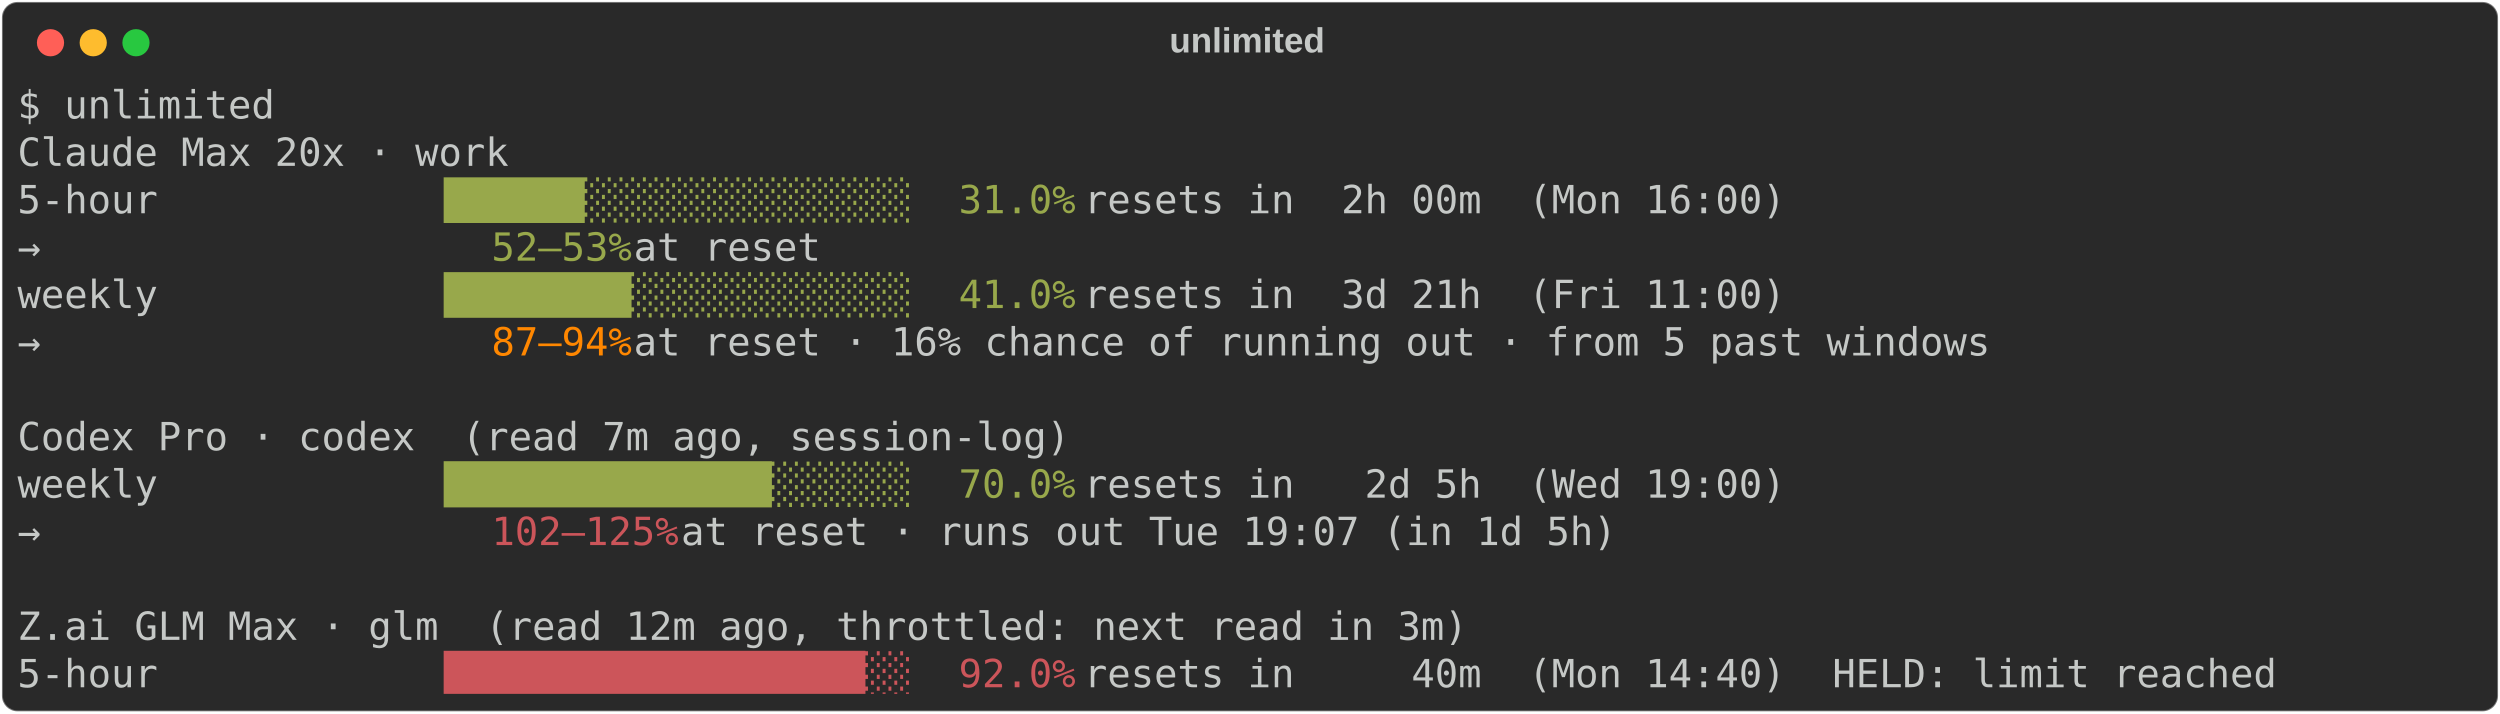
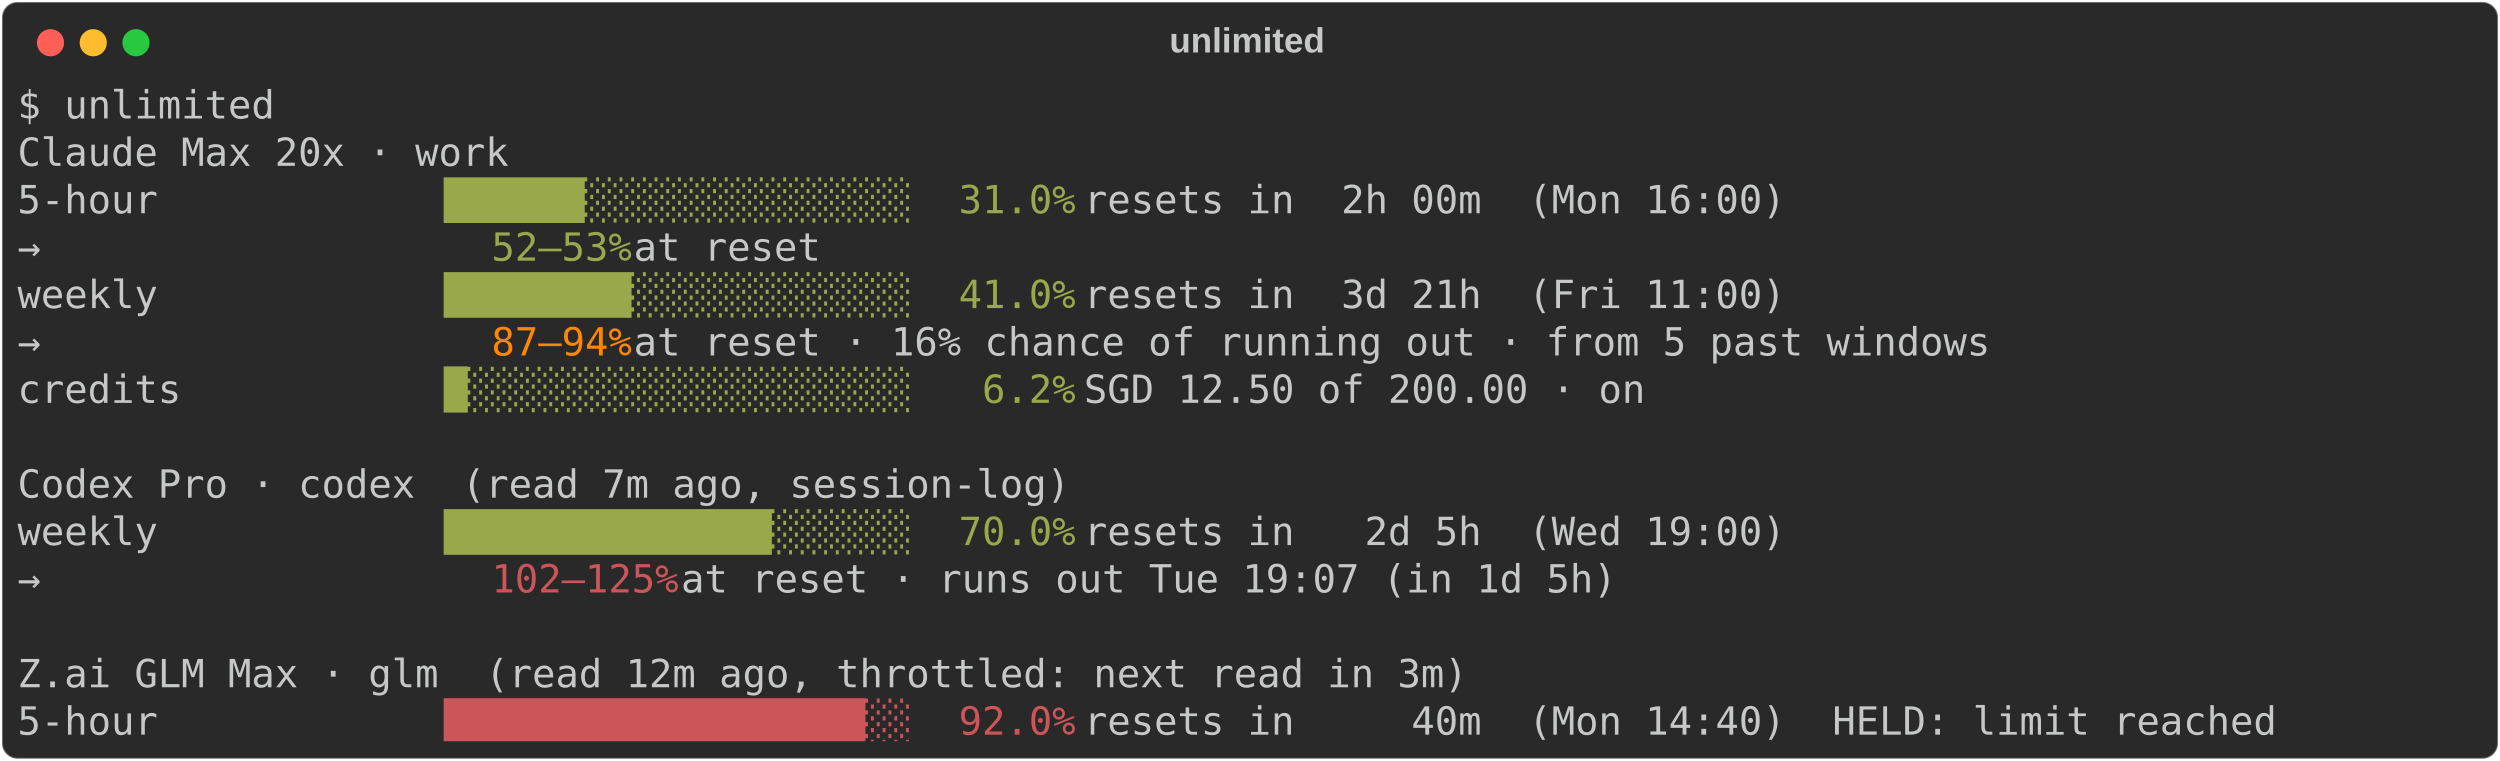
- <svg xmlns="http://www.w3.org/2000/svg" class="rich-terminal" viewBox="0 0 1287 367.2">
+ <svg xmlns="http://www.w3.org/2000/svg" class="rich-terminal" viewBox="0 0 1287 391.6">
  <style>

    @font-face {
        font-family: "Fira Code";
        src: local("FiraCode-Regular"),
                url("https://cdnjs.cloudflare.com/ajax/libs/firacode/6.2.0/woff2/FiraCode-Regular.woff2") format("woff2"),
                url("https://cdnjs.cloudflare.com/ajax/libs/firacode/6.2.0/woff/FiraCode-Regular.woff") format("woff");
        font-style: normal;
        font-weight: 400;
    }
    @font-face {
        font-family: "Fira Code";
        src: local("FiraCode-Bold"),
                url("https://cdnjs.cloudflare.com/ajax/libs/firacode/6.2.0/woff2/FiraCode-Bold.woff2") format("woff2"),
                url("https://cdnjs.cloudflare.com/ajax/libs/firacode/6.2.0/woff/FiraCode-Bold.woff") format("woff");
        font-style: bold;
        font-weight: 700;
    }

-     .terminal-3386808789-matrix {
+     .terminal-2248079056-matrix {
        font-family: Fira Code, monospace;
        font-size: 20px;
        line-height: 24.4px;
        font-variant-east-asian: full-width;
    }

-     .terminal-3386808789-title {
+     .terminal-2248079056-title {
        font-size: 18px;
        font-weight: bold;
        font-family: arial;
    }

-     .terminal-3386808789-r1 { fill: #c5c8c6 }
- .terminal-3386808789-r2 { fill: #98a84b }
- .terminal-3386808789-r3 { fill: #ff8700 }
- .terminal-3386808789-r4 { fill: #cc555a }
+     .terminal-2248079056-r1 { fill: #c5c8c6 }
+ .terminal-2248079056-r2 { fill: #98a84b }
+ .terminal-2248079056-r3 { fill: #ff8700 }
+ .terminal-2248079056-r4 { fill: #cc555a }
    </style>
  <defs>
-     <clipPath id="terminal-3386808789-clip-terminal">
-       <rect x="0" y="0" width="1267.8" height="316.2" />
+     <clipPath id="terminal-2248079056-clip-terminal">
+       <rect x="0" y="0" width="1267.8" height="340.6" />
    </clipPath>
-     <clipPath id="terminal-3386808789-line-0">
+     <clipPath id="terminal-2248079056-line-0">
      <rect x="0" y="1.5" width="1268.8" height="24.65" />
    </clipPath>
-     <clipPath id="terminal-3386808789-line-1">
+     <clipPath id="terminal-2248079056-line-1">
      <rect x="0" y="25.9" width="1268.8" height="24.65" />
    </clipPath>
-     <clipPath id="terminal-3386808789-line-2">
+     <clipPath id="terminal-2248079056-line-2">
      <rect x="0" y="50.3" width="1268.8" height="24.65" />
    </clipPath>
-     <clipPath id="terminal-3386808789-line-3">
+     <clipPath id="terminal-2248079056-line-3">
      <rect x="0" y="74.7" width="1268.8" height="24.65" />
    </clipPath>
-     <clipPath id="terminal-3386808789-line-4">
+     <clipPath id="terminal-2248079056-line-4">
      <rect x="0" y="99.1" width="1268.8" height="24.65" />
    </clipPath>
-     <clipPath id="terminal-3386808789-line-5">
+     <clipPath id="terminal-2248079056-line-5">
      <rect x="0" y="123.5" width="1268.8" height="24.65" />
    </clipPath>
-     <clipPath id="terminal-3386808789-line-6">
+     <clipPath id="terminal-2248079056-line-6">
      <rect x="0" y="147.9" width="1268.8" height="24.65" />
    </clipPath>
-     <clipPath id="terminal-3386808789-line-7">
+     <clipPath id="terminal-2248079056-line-7">
      <rect x="0" y="172.3" width="1268.8" height="24.65" />
    </clipPath>
-     <clipPath id="terminal-3386808789-line-8">
+     <clipPath id="terminal-2248079056-line-8">
      <rect x="0" y="196.7" width="1268.8" height="24.65" />
    </clipPath>
-     <clipPath id="terminal-3386808789-line-9">
+     <clipPath id="terminal-2248079056-line-9">
      <rect x="0" y="221.1" width="1268.8" height="24.65" />
    </clipPath>
-     <clipPath id="terminal-3386808789-line-10">
+     <clipPath id="terminal-2248079056-line-10">
      <rect x="0" y="245.5" width="1268.8" height="24.65" />
    </clipPath>
-     <clipPath id="terminal-3386808789-line-11">
+     <clipPath id="terminal-2248079056-line-11">
      <rect x="0" y="269.9" width="1268.8" height="24.65" />
    </clipPath>
+     <clipPath id="terminal-2248079056-line-12">
+       <rect x="0" y="294.3" width="1268.8" height="24.65" />
+     </clipPath>
  </defs>
-   <rect fill="#292929" stroke="rgba(255,255,255,0.35)" stroke-width="1" x="1" y="1" width="1285" height="365.2" rx="8" />
-   <text class="terminal-3386808789-title" fill="#c5c8c6" text-anchor="middle" x="642" y="27">unlimited</text>
+   <rect fill="#292929" stroke="rgba(255,255,255,0.35)" stroke-width="1" x="1" y="1" width="1285" height="389.6" rx="8" />
+   <text class="terminal-2248079056-title" fill="#c5c8c6" text-anchor="middle" x="642" y="27">unlimited</text>
  <g transform="translate(26,22)">
    <circle cx="0" cy="0" r="7" fill="#ff5f57" />
    <circle cx="22" cy="0" r="7" fill="#febc2e" />
    <circle cx="44" cy="0" r="7" fill="#28c840" />
  </g>
-   <g transform="translate(9, 41)" clip-path="url(#terminal-3386808789-clip-terminal)">
-     <g class="terminal-3386808789-matrix">
-       <text class="terminal-3386808789-r1" x="0" y="20" textLength="134.2" clip-path="url(#terminal-3386808789-line-0)">$ unlimited</text>
-       <text class="terminal-3386808789-r1" x="1268.8" y="20" textLength="12.2" clip-path="url(#terminal-3386808789-line-0)">
+   <g transform="translate(9, 41)" clip-path="url(#terminal-2248079056-clip-terminal)">
+     <g class="terminal-2248079056-matrix">
+       <text class="terminal-2248079056-r1" x="0" y="20" textLength="134.2" clip-path="url(#terminal-2248079056-line-0)">$ unlimited</text>
+       <text class="terminal-2248079056-r1" x="1268.8" y="20" textLength="12.2" clip-path="url(#terminal-2248079056-line-0)">
</text>
-       <text class="terminal-3386808789-r1" x="0" y="44.4" textLength="256.2" clip-path="url(#terminal-3386808789-line-1)">Claude Max 20x · work</text>
-       <text class="terminal-3386808789-r1" x="1268.8" y="44.4" textLength="12.2" clip-path="url(#terminal-3386808789-line-1)">
+       <text class="terminal-2248079056-r1" x="0" y="44.4" textLength="256.2" clip-path="url(#terminal-2248079056-line-1)">Claude Max 20x · work</text>
+       <text class="terminal-2248079056-r1" x="1268.8" y="44.4" textLength="12.2" clip-path="url(#terminal-2248079056-line-1)">
</text>
-       <text class="terminal-3386808789-r1" x="0" y="68.8" textLength="219.6" clip-path="url(#terminal-3386808789-line-2)">  5-hour          </text>
-       <text class="terminal-3386808789-r2" x="219.6" y="68.8" textLength="329.4" clip-path="url(#terminal-3386808789-line-2)">██████░░░░░░░░░░░░░░  31.0%</text>
-       <text class="terminal-3386808789-r1" x="549" y="68.8" textLength="390.4" clip-path="url(#terminal-3386808789-line-2)">  resets in  2h 00m  (Mon 16:00)</text>
-       <text class="terminal-3386808789-r1" x="1268.8" y="68.8" textLength="12.2" clip-path="url(#terminal-3386808789-line-2)">
+       <text class="terminal-2248079056-r1" x="0" y="68.8" textLength="219.6" clip-path="url(#terminal-2248079056-line-2)">  5-hour          </text>
+       <text class="terminal-2248079056-r2" x="219.6" y="68.8" textLength="329.4" clip-path="url(#terminal-2248079056-line-2)">██████░░░░░░░░░░░░░░  31.0%</text>
+       <text class="terminal-2248079056-r1" x="549" y="68.8" textLength="390.4" clip-path="url(#terminal-2248079056-line-2)">  resets in  2h 00m  (Mon 16:00)</text>
+       <text class="terminal-2248079056-r1" x="1268.8" y="68.8" textLength="12.2" clip-path="url(#terminal-2248079056-line-2)">
</text>
-       <text class="terminal-3386808789-r1" x="0" y="93.2" textLength="244" clip-path="url(#terminal-3386808789-line-3)">                  → </text>
-       <text class="terminal-3386808789-r2" x="244" y="93.2" textLength="73.2" clip-path="url(#terminal-3386808789-line-3)">52–53%</text>
-       <text class="terminal-3386808789-r1" x="317.2" y="93.2" textLength="109.8" clip-path="url(#terminal-3386808789-line-3)"> at reset</text>
-       <text class="terminal-3386808789-r1" x="1268.8" y="93.2" textLength="12.2" clip-path="url(#terminal-3386808789-line-3)">
+       <text class="terminal-2248079056-r1" x="0" y="93.2" textLength="244" clip-path="url(#terminal-2248079056-line-3)">                  → </text>
+       <text class="terminal-2248079056-r2" x="244" y="93.2" textLength="73.2" clip-path="url(#terminal-2248079056-line-3)">52–53%</text>
+       <text class="terminal-2248079056-r1" x="317.2" y="93.2" textLength="109.8" clip-path="url(#terminal-2248079056-line-3)"> at reset</text>
+       <text class="terminal-2248079056-r1" x="1268.8" y="93.2" textLength="12.2" clip-path="url(#terminal-2248079056-line-3)">
</text>
-       <text class="terminal-3386808789-r1" x="0" y="117.6" textLength="219.6" clip-path="url(#terminal-3386808789-line-4)">  weekly          </text>
-       <text class="terminal-3386808789-r2" x="219.6" y="117.6" textLength="329.4" clip-path="url(#terminal-3386808789-line-4)">████████░░░░░░░░░░░░  41.0%</text>
-       <text class="terminal-3386808789-r1" x="549" y="117.6" textLength="390.4" clip-path="url(#terminal-3386808789-line-4)">  resets in  3d 21h  (Fri 11:00)</text>
-       <text class="terminal-3386808789-r1" x="1268.8" y="117.6" textLength="12.2" clip-path="url(#terminal-3386808789-line-4)">
+       <text class="terminal-2248079056-r1" x="0" y="117.6" textLength="219.6" clip-path="url(#terminal-2248079056-line-4)">  weekly          </text>
+       <text class="terminal-2248079056-r2" x="219.6" y="117.6" textLength="329.4" clip-path="url(#terminal-2248079056-line-4)">████████░░░░░░░░░░░░  41.0%</text>
+       <text class="terminal-2248079056-r1" x="549" y="117.6" textLength="390.4" clip-path="url(#terminal-2248079056-line-4)">  resets in  3d 21h  (Fri 11:00)</text>
+       <text class="terminal-2248079056-r1" x="1268.8" y="117.6" textLength="12.2" clip-path="url(#terminal-2248079056-line-4)">
</text>
-       <text class="terminal-3386808789-r1" x="0" y="142" textLength="244" clip-path="url(#terminal-3386808789-line-5)">                  → </text>
-       <text class="terminal-3386808789-r3" x="244" y="142" textLength="73.2" clip-path="url(#terminal-3386808789-line-5)">87–94%</text>
-       <text class="terminal-3386808789-r1" x="317.2" y="142" textLength="719.8" clip-path="url(#terminal-3386808789-line-5)"> at reset · 16% chance of running out · from 5 past windows</text>
-       <text class="terminal-3386808789-r1" x="1268.8" y="142" textLength="12.2" clip-path="url(#terminal-3386808789-line-5)">
+       <text class="terminal-2248079056-r1" x="0" y="142" textLength="244" clip-path="url(#terminal-2248079056-line-5)">                  → </text>
+       <text class="terminal-2248079056-r3" x="244" y="142" textLength="73.2" clip-path="url(#terminal-2248079056-line-5)">87–94%</text>
+       <text class="terminal-2248079056-r1" x="317.2" y="142" textLength="719.8" clip-path="url(#terminal-2248079056-line-5)"> at reset · 16% chance of running out · from 5 past windows</text>
+       <text class="terminal-2248079056-r1" x="1268.8" y="142" textLength="12.2" clip-path="url(#terminal-2248079056-line-5)">
</text>
-       <text class="terminal-3386808789-r1" x="1268.8" y="166.4" textLength="12.2" clip-path="url(#terminal-3386808789-line-6)">
+       <text class="terminal-2248079056-r1" x="0" y="166.4" textLength="219.6" clip-path="url(#terminal-2248079056-line-6)">  credits         </text>
+       <text class="terminal-2248079056-r2" x="219.6" y="166.4" textLength="329.4" clip-path="url(#terminal-2248079056-line-6)">█░░░░░░░░░░░░░░░░░░░   6.2%</text>
+       <text class="terminal-2248079056-r1" x="549" y="166.4" textLength="317.2" clip-path="url(#terminal-2248079056-line-6)">  SGD 12.50 of 200.00 · on</text>
+       <text class="terminal-2248079056-r1" x="1268.8" y="166.4" textLength="12.2" clip-path="url(#terminal-2248079056-line-6)">
</text>
-       <text class="terminal-3386808789-r1" x="0" y="190.8" textLength="549" clip-path="url(#terminal-3386808789-line-7)">Codex Pro · codex  (read 7m ago, session-log)</text>
-       <text class="terminal-3386808789-r1" x="1268.8" y="190.8" textLength="12.2" clip-path="url(#terminal-3386808789-line-7)">
+       <text class="terminal-2248079056-r1" x="1268.8" y="190.8" textLength="12.2" clip-path="url(#terminal-2248079056-line-7)">
</text>
-       <text class="terminal-3386808789-r1" x="0" y="215.2" textLength="219.6" clip-path="url(#terminal-3386808789-line-8)">  weekly          </text>
-       <text class="terminal-3386808789-r2" x="219.6" y="215.2" textLength="329.4" clip-path="url(#terminal-3386808789-line-8)">██████████████░░░░░░  70.0%</text>
-       <text class="terminal-3386808789-r1" x="549" y="215.2" textLength="390.4" clip-path="url(#terminal-3386808789-line-8)">  resets in   2d 5h  (Wed 19:00)</text>
-       <text class="terminal-3386808789-r1" x="1268.8" y="215.2" textLength="12.2" clip-path="url(#terminal-3386808789-line-8)">
+       <text class="terminal-2248079056-r1" x="0" y="215.2" textLength="549" clip-path="url(#terminal-2248079056-line-8)">Codex Pro · codex  (read 7m ago, session-log)</text>
+       <text class="terminal-2248079056-r1" x="1268.8" y="215.2" textLength="12.2" clip-path="url(#terminal-2248079056-line-8)">
</text>
-       <text class="terminal-3386808789-r1" x="0" y="239.6" textLength="244" clip-path="url(#terminal-3386808789-line-9)">                  → </text>
-       <text class="terminal-3386808789-r4" x="244" y="239.6" textLength="97.6" clip-path="url(#terminal-3386808789-line-9)">102–125%</text>
-       <text class="terminal-3386808789-r1" x="341.6" y="239.6" textLength="500.2" clip-path="url(#terminal-3386808789-line-9)"> at reset · runs out Tue 19:07 (in 1d 5h)</text>
-       <text class="terminal-3386808789-r1" x="1268.8" y="239.6" textLength="12.2" clip-path="url(#terminal-3386808789-line-9)">
+       <text class="terminal-2248079056-r1" x="0" y="239.6" textLength="219.6" clip-path="url(#terminal-2248079056-line-9)">  weekly          </text>
+       <text class="terminal-2248079056-r2" x="219.6" y="239.6" textLength="329.4" clip-path="url(#terminal-2248079056-line-9)">██████████████░░░░░░  70.0%</text>
+       <text class="terminal-2248079056-r1" x="549" y="239.6" textLength="390.4" clip-path="url(#terminal-2248079056-line-9)">  resets in   2d 5h  (Wed 19:00)</text>
+       <text class="terminal-2248079056-r1" x="1268.8" y="239.6" textLength="12.2" clip-path="url(#terminal-2248079056-line-9)">
</text>
-       <text class="terminal-3386808789-r1" x="1268.8" y="264" textLength="12.2" clip-path="url(#terminal-3386808789-line-10)">
+       <text class="terminal-2248079056-r1" x="0" y="264" textLength="244" clip-path="url(#terminal-2248079056-line-10)">                  → </text>
+       <text class="terminal-2248079056-r4" x="244" y="264" textLength="97.6" clip-path="url(#terminal-2248079056-line-10)">102–125%</text>
+       <text class="terminal-2248079056-r1" x="341.6" y="264" textLength="500.2" clip-path="url(#terminal-2248079056-line-10)"> at reset · runs out Tue 19:07 (in 1d 5h)</text>
+       <text class="terminal-2248079056-r1" x="1268.8" y="264" textLength="12.2" clip-path="url(#terminal-2248079056-line-10)">
</text>
-       <text class="terminal-3386808789-r1" x="0" y="288.4" textLength="756.4" clip-path="url(#terminal-3386808789-line-11)">Z.ai GLM Max · glm  (read 12m ago, throttled: next read in 3m)</text>
-       <text class="terminal-3386808789-r1" x="1268.8" y="288.4" textLength="12.2" clip-path="url(#terminal-3386808789-line-11)">
+       <text class="terminal-2248079056-r1" x="1268.8" y="288.4" textLength="12.2" clip-path="url(#terminal-2248079056-line-11)">
</text>
-       <text class="terminal-3386808789-r1" x="0" y="312.8" textLength="219.6" clip-path="url(#terminal-3386808789-line-12)">  5-hour          </text>
-       <text class="terminal-3386808789-r4" x="219.6" y="312.8" textLength="329.4" clip-path="url(#terminal-3386808789-line-12)">██████████████████░░  92.0%</text>
-       <text class="terminal-3386808789-r1" x="549" y="312.8" textLength="646.6" clip-path="url(#terminal-3386808789-line-12)">  resets in     40m  (Mon 14:40)  HELD: limit_reached</text>
-       <text class="terminal-3386808789-r1" x="1268.8" y="312.8" textLength="12.2" clip-path="url(#terminal-3386808789-line-12)">
+       <text class="terminal-2248079056-r1" x="0" y="312.8" textLength="756.4" clip-path="url(#terminal-2248079056-line-12)">Z.ai GLM Max · glm  (read 12m ago, throttled: next read in 3m)</text>
+       <text class="terminal-2248079056-r1" x="1268.8" y="312.8" textLength="12.2" clip-path="url(#terminal-2248079056-line-12)">
+ </text>
+       <text class="terminal-2248079056-r1" x="0" y="337.2" textLength="219.6" clip-path="url(#terminal-2248079056-line-13)">  5-hour          </text>
+       <text class="terminal-2248079056-r4" x="219.6" y="337.2" textLength="329.4" clip-path="url(#terminal-2248079056-line-13)">██████████████████░░  92.0%</text>
+       <text class="terminal-2248079056-r1" x="549" y="337.2" textLength="646.6" clip-path="url(#terminal-2248079056-line-13)">  resets in     40m  (Mon 14:40)  HELD: limit_reached</text>
+       <text class="terminal-2248079056-r1" x="1268.8" y="337.2" textLength="12.2" clip-path="url(#terminal-2248079056-line-13)">
</text>
    </g>
  </g>
</svg>
